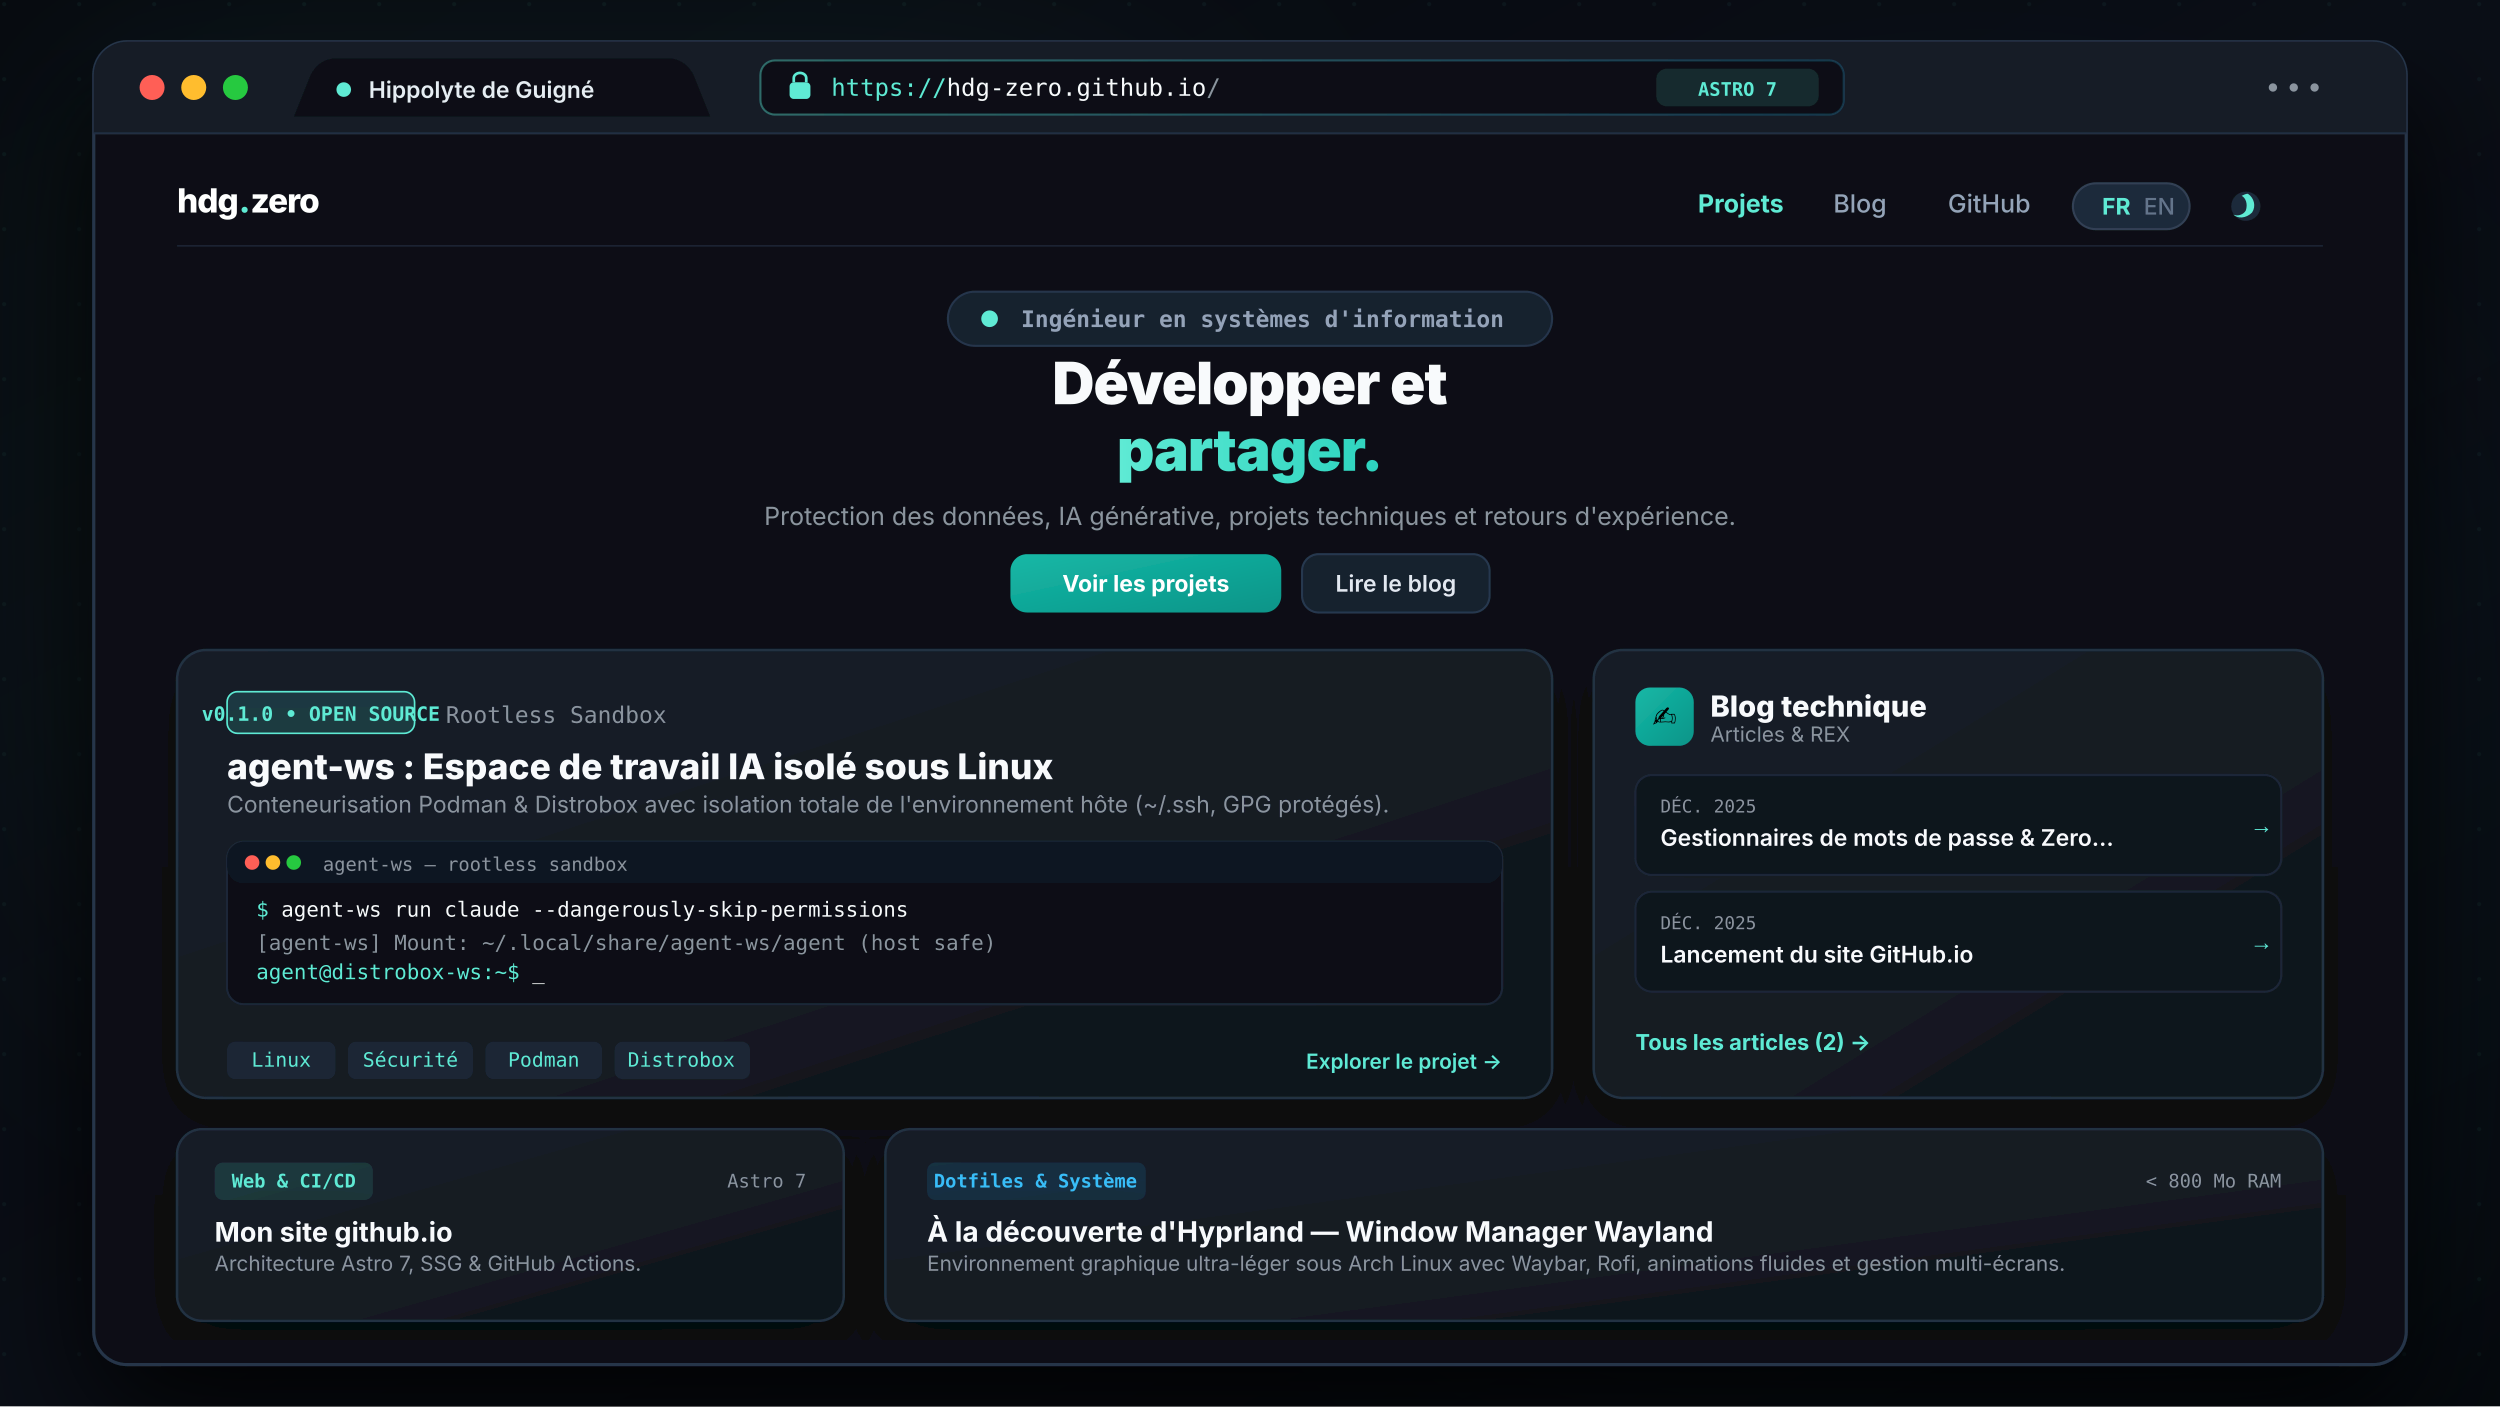
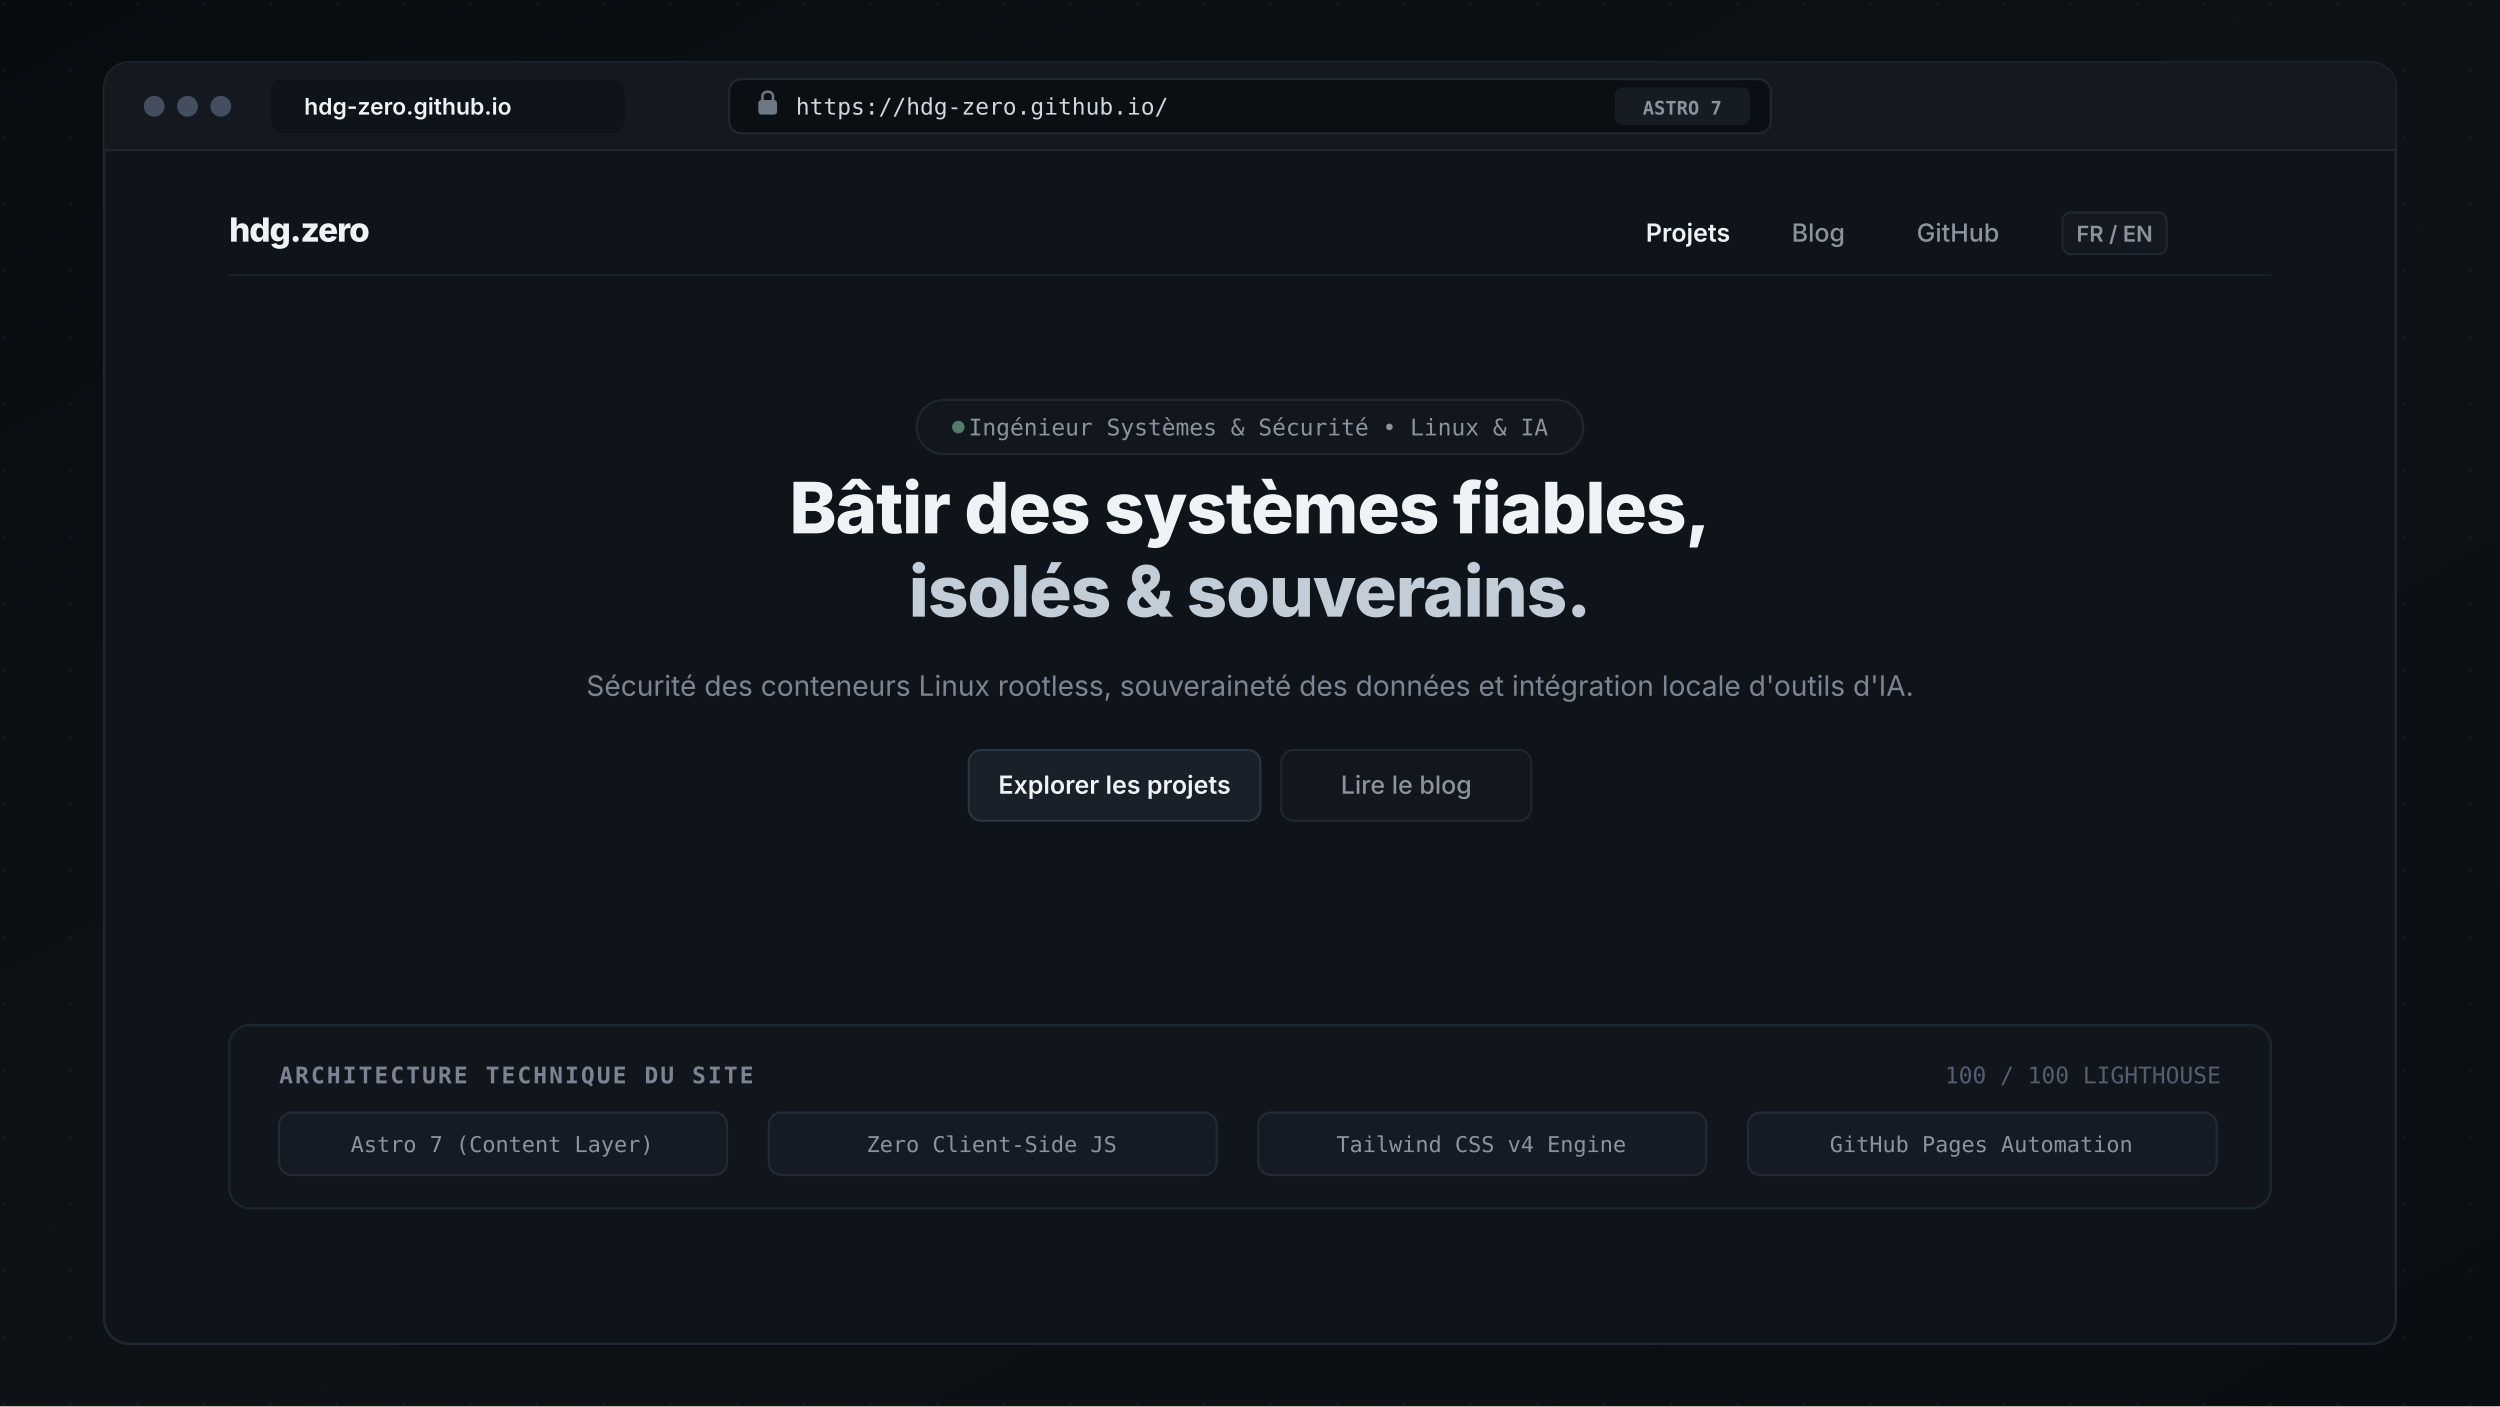
<svg xmlns="http://www.w3.org/2000/svg" viewBox="0 0 1200 675" width="1200" height="675">
  <defs>
-     <linearGradient id="canvas-bg" x1="0%" y1="0%" x2="100%" y2="100%">
-       <stop offset="0%" stop-color="#06090e" />
-       <stop offset="50%" stop-color="#0a0e16" />
-       <stop offset="100%" stop-color="#05080c" />
+     <linearGradient id="gh-bg" x1="0%" y1="0%" x2="100%" y2="100%">
+       <stop offset="0%" stop-color="#090c0f" />
+       <stop offset="50%" stop-color="#0e1217" />
+       <stop offset="100%" stop-color="#0a0d11" />
    </linearGradient>
-     <linearGradient id="window-bg" x1="0%" y1="0%" x2="0%" y2="100%">
-       <stop offset="0%" stop-color="#0d1117" />
-       <stop offset="100%" stop-color="#090d13" />
-     </linearGradient>
-     <linearGradient id="hero-gradient" x1="0%" y1="0%" x2="100%" y2="0%">
-       <stop offset="0%" stop-color="#5eead4" />
-       <stop offset="100%" stop-color="#2dd4bf" />
-     </linearGradient>
-     <linearGradient id="btn-primary" x1="0%" y1="0%" x2="100%" y2="100%">
-       <stop offset="0%" stop-color="#14b8a6" />
-       <stop offset="100%" stop-color="#0d9488" />
-     </linearGradient>
-     <linearGradient id="card-grad" x1="0%" y1="0%" x2="100%" y2="100%">
-       <stop offset="0%" stop-color="#161f2c" stop-opacity="0.85" />
-       <stop offset="100%" stop-color="#0f1622" stop-opacity="0.85" />
-     </linearGradient>
-     <linearGradient id="address-border" x1="0%" y1="0%" x2="100%" y2="0%">
-       <stop offset="0%" stop-color="#5eead4" stop-opacity="0.4" />
-       <stop offset="100%" stop-color="#38bdf8" stop-opacity="0.2" />
-     </linearGradient>
-     <filter id="browser-shadow" x="-5%" y="-5%" width="110%" height="115%">
-       <feDropShadow dx="0" dy="24" stdDeviation="30" flood-color="#000000" flood-opacity="0.9" />
-     </filter>
-     <filter id="card-shadow" x="-5%" y="-5%" width="110%" height="115%">
-       <feDropShadow dx="0" dy="8" stdDeviation="12" flood-color="#000000" flood-opacity="0.5" />
-     </filter>
-     <pattern id="site-grid" width="36" height="36" patternUnits="userSpaceOnUse">
-       <circle cx="2" cy="2" r="1" fill="#5eead4" fill-opacity="0.05" />
+     <pattern id="gh-grid" width="32" height="32" patternUnits="userSpaceOnUse">
+       <circle cx="2" cy="2" r="0.8" fill="#1f2835" fill-opacity="0.4" />
    </pattern>
  </defs>
-   <rect width="1200" height="675" fill="url(#canvas-bg)" />
-   <rect width="1200" height="675" fill="url(#site-grid)" />
-   <circle cx="250" cy="180" r="320" fill="#5eead4" opacity="0.07" filter="blur(70px)" />
-   <circle cx="950" cy="420" r="300" fill="#38bdf8" opacity="0.06" filter="blur(70px)" />
-   <g transform="translate(45, 20)" filter="url(#browser-shadow)">
-     <rect width="1110" height="635" rx="16" fill="url(#window-bg)" stroke="#26354a" stroke-width="1.5" />
-     <path d="M 0 16 C 0 7.163 7.163 0 16 0 L 1094 0 C 1102.837 0 1110 7.163 1110 16 L 1110 44 L 0 44 Z" fill="#141c28" />
-     <line x1="0" y1="44" x2="1110" y2="44" stroke="#222f42" stroke-width="1" />
-     <circle cx="28" cy="22" r="6" fill="#ff5f56" />
-     <circle cx="48" cy="22" r="6" fill="#ffbd2e" />
-     <circle cx="68" cy="22" r="6" fill="#27c93f" />
-     <g transform="translate(96, 8)">
-       <path d="M 0 28 L 8 8 C 10 4 14 0 20 0 L 180 0 C 186 0 190 4 192 8 L 200 28 Z" fill="#0d1117" />
-       <circle cx="24" cy="15" r="3.5" fill="#5eead4" />
-       <text x="36" y="19" font-family="'Inter', system-ui, sans-serif" font-size="11" font-weight="600" fill="#e6edf3">
-         Hippolyte de Guigné
+   <rect width="1200" height="675" fill="url(#gh-bg)" />
+   <rect width="1200" height="675" fill="url(#gh-grid)" />
+   <g transform="translate(50, 30)">
+     <rect width="1100" height="615" rx="12" fill="#0f141a" stroke="#1f2734" stroke-width="1.2" />
+     <path d="M 0 12 C 0 5.373 5.373 0 12 0 L 1088 0 C 1094.627 0 1100 5.373 1100 12 L 1100 42 L 0 42 Z" fill="#141920" />
+     <line x1="0" y1="42" x2="1100" y2="42" stroke="#1d2531" stroke-width="1" />
+     <circle cx="24" cy="21" r="5" fill="#434f5e" />
+     <circle cx="40" cy="21" r="5" fill="#434f5e" />
+     <circle cx="56" cy="21" r="5" fill="#434f5e" />
+     <g transform="translate(80, 8)">
+       <rect width="170" height="26" rx="6" fill="#0f141a" />
+       <text x="16" y="17" font-family="system-ui, -apple-system, sans-serif" font-size="11" font-weight="600" fill="#f0f3f6">
+         hdg-zero.github.io
      </text>
    </g>
-     <g transform="translate(320, 9)">
-       <rect width="520" height="26" rx="7" fill="#0b1017" stroke="url(#address-border)" stroke-width="1" />
+     <g transform="translate(300, 8)">
+       <rect width="500" height="26" rx="6" fill="#0b0e12" stroke="#1f2734" stroke-width="1" />
      <g transform="translate(14, 6)">
-         <rect x="0" y="4.5" width="10" height="8" rx="2" fill="#5eead4" />
-         <path d="M 2 4.5 V 2.5 C 2 1 3.5 0 5 0 C 6.5 0 8 1 8 2.5 V 4.5" fill="none" stroke="#5eead4" stroke-width="1.3" />
+         <rect x="0" y="4" width="9" height="7" rx="1.5" fill="#6e7885" />
+         <path d="M 2 4 V 2 C 2 0.9 3.1 0 4.5 0 C 5.9 0 7 0.9 7 2 V 4" fill="none" stroke="#6e7885" stroke-width="1.2" />
      </g>
-       <text x="34" y="17" font-family="'JetBrains Mono', monospace" font-size="11.5" fill="#f8fafc">
-         <tspan fill="#5eead4">https://</tspan>hdg-zero.github.io<tspan fill="#8b949e">/</tspan>
+       <text x="32" y="17" font-family="'JetBrains Mono', monospace" font-size="11" fill="#d0d7de">
+         https://hdg-zero.github.io/
      </text>
-       <g transform="translate(430, 4)">
-         <rect width="78" height="18" rx="5" fill="#5eead4" fill-opacity="0.12" />
-         <text x="39" y="13" font-family="'JetBrains Mono', monospace" font-size="9" font-weight="700" fill="#5eead4" text-anchor="middle">ASTRO 7</text>
+       <g transform="translate(425, 4)">
+         <rect width="65" height="18" rx="4" fill="#161c24" />
+         <text x="32.5" y="13" font-family="'JetBrains Mono', monospace" font-size="9" font-weight="600" fill="#8b949e" text-anchor="middle">ASTRO 7</text>
      </g>
    </g>
-     <g transform="translate(1040, 16)" fill="#8b949e">
-       <circle cx="6" cy="6" r="2" />
-       <circle cx="16" cy="6" r="2" />
-       <circle cx="26" cy="6" r="2" />
-     </g>
-     <g id="viewport-content" transform="translate(0, 44)">
-       <g id="mock-navbar" transform="translate(40, 14)">
-         <text x="0" y="24" font-family="'Inter', system-ui, sans-serif" font-size="16" font-weight="800" fill="#ffffff" letter-spacing="-0.5">
-           hdg<tspan fill="#5eead4">.</tspan>zero
+     <g transform="translate(0, 42)">
+       <g transform="translate(60, 24)">
+         <text x="0" y="20" font-family="system-ui, -apple-system, sans-serif" font-size="16" font-weight="800" fill="#f0f3f6" letter-spacing="-0.5">
+           hdg.zero
        </text>
-         <g transform="translate(730, 10)" font-family="'Inter', system-ui, sans-serif" font-size="12" font-weight="500">
-           <text x="0" y="14" fill="#5eead4" font-weight="700">Projets</text>
-           <text x="65" y="14" fill="#94a3b8">Blog</text>
-           <text x="120" y="14" fill="#94a3b8">GitHub</text>
-           <rect x="180" y="0" width="56" height="22" rx="11" fill="#1e293b" stroke="#334155" stroke-width="1" />
-           <text x="194" y="15" fill="#5eead4" font-size="11" font-weight="700">FR</text>
-           <text x="214" y="15" fill="#64748b" font-size="11">EN</text>
-           <g transform="translate(255, 3)">
-             <circle cx="8" cy="8" r="7" fill="#1e293b" />
-             <path d="M 6 3 C 8 4 9 7 8 10 C 7 12 4 13 2 12 C 4 14 8 14 11 11 C 13 8 12 4 9 2 C 8 2 7 2.5 6 3 Z" fill="#5eead4" />
-           </g>
+         <g transform="translate(680, 6)" font-family="system-ui, -apple-system, sans-serif" font-size="12" font-weight="500" fill="#8b949e">
+           <text x="0" y="14" fill="#f0f3f6" font-weight="600">Projets</text>
+           <text x="70" y="14">Blog</text>
+           <text x="130" y="14">GitHub</text>
+           <rect x="200" y="0" width="50" height="20" rx="4" fill="#141920" stroke="#1f2734" stroke-width="1" />
+           <text x="225" y="14" font-size="10.5" font-weight="600" fill="#8b949e" text-anchor="middle">FR / EN</text>
        </g>
-         <line x1="0" y1="40" x2="1030" y2="40" stroke="#1e293b" stroke-width="0.8" stroke-opacity="0.8" />
+         <line x1="0" y1="36" x2="980" y2="36" stroke="#18202a" stroke-width="1" />
      </g>
-       <g id="mock-hero" transform="translate(555, 76)" text-anchor="middle">
-         <rect x="-145" y="0" width="290" height="26" rx="13" fill="#16202e" stroke="#25354c" stroke-width="1" />
-         <circle cx="-125" cy="13" r="4" fill="#5eead4" />
-         <text x="6" y="17" font-family="'JetBrains Mono', monospace" font-size="11" font-weight="600" fill="#94a3b8">
-           Ingénieur en systèmes d'information
+       <g transform="translate(550, 120)" text-anchor="middle">
+         <rect x="-160" y="0" width="320" height="26" rx="13" fill="#12171e" stroke="#1f2734" stroke-width="1" />
+         <circle cx="-140" cy="13" r="3" fill="#527c67" />
+         <text x="4" y="17" font-family="'JetBrains Mono', monospace" font-size="11" font-weight="500" fill="#8b949e">
+           Ingénieur Systèmes &amp; Sécurité • Linux &amp; IA
        </text>
-         <text y="54" font-family="'Inter', system-ui, sans-serif" font-size="28" font-weight="900" fill="#f8fafc" letter-spacing="-0.5">
-           Développer et
+         <text y="64" font-family="system-ui, -apple-system, sans-serif" font-size="34" font-weight="800" fill="#f0f3f6" letter-spacing="-0.5">
+           Bâtir des systèmes fiables,
        </text>
-         <text y="86" font-family="'Inter', system-ui, sans-serif" font-size="28" font-weight="900" fill="url(#hero-gradient)" letter-spacing="-0.5">
-           partager.
+         <text y="104" font-family="system-ui, -apple-system, sans-serif" font-size="34" font-weight="800" fill="#c2cdd8" letter-spacing="-0.5">
+           isolés &amp; souverains.
        </text>
-         <text y="112" font-family="'Inter', system-ui, sans-serif" font-size="12" font-weight="400" fill="#8b949e">
-           Protection des données, IA générative, projets techniques et retours d'expérience.
+         <text y="142" font-family="system-ui, -apple-system, sans-serif" font-size="13.5" fill="#7a8594">
+           Sécurité des conteneurs Linux rootless, souveraineté des données et intégration locale d'outils d'IA.
        </text>
-         <g transform="translate(0, 126)">
-           <rect x="-115" y="0" width="130" height="28" rx="8" fill="url(#btn-primary)" />
-           <text x="-50" y="18" font-family="'Inter', system-ui, sans-serif" font-size="11" font-weight="700" fill="#ffffff">
-             Voir les projets
+         <g transform="translate(0, 168)">
+           <rect x="-135" y="0" width="140" height="34" rx="6" fill="#182029" stroke="#2a3545" stroke-width="1" />
+           <text x="-65" y="21" font-family="system-ui, -apple-system, sans-serif" font-size="12" font-weight="600" fill="#f0f3f6">
+             Explorer les projets
          </text>
-           <rect x="25" y="0" width="90" height="28" rx="8" fill="#16202e" stroke="#28394f" stroke-width="1" />
-           <text x="70" y="18" font-family="'Inter', system-ui, sans-serif" font-size="11" font-weight="600" fill="#e2e8f0">
+           <rect x="15" y="0" width="120" height="34" rx="6" fill="#12171e" stroke="#1f2734" stroke-width="1" />
+           <text x="75" y="21" font-family="system-ui, -apple-system, sans-serif" font-size="12" font-weight="500" fill="#8b949e">
            Lire le blog
          </text>
        </g>
      </g>
-       <g id="mock-bento" transform="translate(40, 248)">
-         <g transform="translate(0, 0)" filter="url(#card-shadow)">
-           <rect width="660" height="215" rx="14" fill="url(#card-grad)" stroke="#223042" stroke-width="1.2" />
-           <g transform="translate(24, 20)">
-             <rect width="90" height="20" rx="5" fill="#5eead4" fill-opacity="0.15" stroke="#5eead4" stroke-width="0.8" />
-             <text x="45" y="14" font-family="'JetBrains Mono', monospace" font-size="9.5" font-weight="700" fill="#5eead4" text-anchor="middle">v0.1.0 • OPEN SOURCE</text>
-             <text x="105" y="15" font-family="'JetBrains Mono', monospace" font-size="11" fill="#8b949e">Rootless Sandbox</text>
-             <text y="42" font-family="'Inter', system-ui, sans-serif" font-size="17" font-weight="800" fill="#f8fafc">
-               agent-ws : Espace de travail IA isolé sous Linux
-             </text>
-             <text y="58" font-family="'Inter', system-ui, sans-serif" font-size="11" fill="#8b949e">
-               Conteneurisation Podman &amp; Distrobox avec isolation totale de l'environnement hôte (~/.ssh, GPG protégés).
-             </text>
-             <g transform="translate(0, 72)">
-               <rect width="612" height="78" rx="8" fill="#080c12" stroke="#1c2838" stroke-width="1" />
-               <rect width="612" height="20" rx="8" fill="#101824" />
-               <circle cx="12" cy="10" r="3.5" fill="#ff5f56" />
-               <circle cx="22" cy="10" r="3.5" fill="#ffbd2e" />
-               <circle cx="32" cy="10" r="3.5" fill="#27c93f" />
-               <text x="46" y="14" font-family="'JetBrains Mono', monospace" font-size="9" fill="#8b949e">agent-ws — rootless sandbox</text>
-               <g transform="translate(14, 36)" font-family="'JetBrains Mono', monospace" font-size="10">
-                 <text fill="#5eead4">$</text>
-                 <text x="12" fill="#f8fafc">agent-ws run claude --dangerously-skip-permissions</text>
-                 <text y="16" fill="#8b949e">[agent-ws] Mount: ~/.local/share/agent-ws/agent (host safe)</text>
-                 <text y="30" fill="#5eead4">agent@distrobox-ws:~$ <tspan fill="#ffffff">_</tspan>
-                 </text>
-               </g>
-             </g>
-             <g transform="translate(0, 168)" font-family="'JetBrains Mono', monospace" font-size="9.5">
-               <rect width="52" height="18" rx="4" fill="#1b2636" />
-               <text x="26" y="12" fill="#5eead4" text-anchor="middle">Linux</text>
-               <rect x="58" width="60" height="18" rx="4" fill="#1b2636" />
-               <text x="88" y="12" fill="#5eead4" text-anchor="middle">Sécurité</text>
-               <rect x="124" width="56" height="18" rx="4" fill="#1b2636" />
-               <text x="152" y="12" fill="#5eead4" text-anchor="middle">Podman</text>
-               <rect x="186" width="65" height="18" rx="4" fill="#1b2636" />
-               <text x="218" y="12" fill="#5eead4" text-anchor="middle">Distrobox</text>
-               <text x="612" y="13" font-family="'Inter', system-ui, sans-serif" font-size="10" font-weight="600" fill="#5eead4" text-anchor="end">Explorer le projet →</text>
-             </g>
+       <g transform="translate(60, 420)">
+         <rect width="980" height="88" rx="10" fill="#11161d" stroke="#1d2633" stroke-width="1" />
+         <text x="24" y="28" font-family="'JetBrains Mono', monospace" font-size="11" font-weight="700" fill="#7a8594" letter-spacing="1">
+           ARCHITECTURE TECHNIQUE DU SITE
+         </text>
+         <text x="956" y="28" font-family="'JetBrains Mono', monospace" font-size="11" fill="#525f70" text-anchor="end">
+           100 / 100 LIGHTHOUSE
+         </text>
+         <g transform="translate(24, 42)">
+           <g transform="translate(0, 0)">
+             <rect width="215" height="30" rx="6" fill="#151b24" stroke="#222b38" stroke-width="1" />
+             <text x="107" y="19" font-family="'JetBrains Mono', monospace" font-size="10.5" fill="#8b949e" text-anchor="middle">Astro 7 (Content Layer)</text>
          </g>
-         </g>
-         <g transform="translate(680, 0)" filter="url(#card-shadow)">
-           <rect width="350" height="215" rx="14" fill="url(#card-grad)" stroke="#223042" stroke-width="1.2" />
-           <g transform="translate(20, 18)">
-             <g transform="translate(0, 0)">
-               <rect width="28" height="28" rx="7" fill="url(#btn-primary)" />
-               <text x="14" y="19" font-size="14" text-anchor="middle">✍️</text>
-               <text x="36" y="14" font-family="'Inter', system-ui, sans-serif" font-size="14" font-weight="800" fill="#f8fafc">Blog technique</text>
-               <text x="36" y="26" font-family="'Inter', system-ui, sans-serif" font-size="10" fill="#8b949e">Articles &amp; REX</text>
-             </g>
-             <g transform="translate(0, 42)">
-               <rect width="310" height="48" rx="8" fill="#0d141e" stroke="#1d2838" stroke-width="1" />
-               <text x="12" y="18" font-family="'JetBrains Mono', monospace" font-size="8.5" fill="#8b949e">DÉC. 2025</text>
-               <text x="12" y="34" font-family="'Inter', system-ui, sans-serif" font-size="11" font-weight="600" fill="#f8fafc">
-                 Gestionnaires de mots de passe &amp; Zero...
-               </text>
-               <text x="295" y="28" font-size="11" fill="#5eead4">→</text>
-             </g>
-             <g transform="translate(0, 98)">
-               <rect width="310" height="48" rx="8" fill="#0d141e" stroke="#1d2838" stroke-width="1" />
-               <text x="12" y="18" font-family="'JetBrains Mono', monospace" font-size="8.5" fill="#8b949e">DÉC. 2025</text>
-               <text x="12" y="34" font-family="'Inter', system-ui, sans-serif" font-size="11" font-weight="600" fill="#f8fafc">
-                 Lancement du site GitHub.io
-               </text>
-               <text x="295" y="28" font-size="11" fill="#5eead4">→</text>
-             </g>
-             <text x="0" y="174" font-family="'Inter', system-ui, sans-serif" font-size="10.5" font-weight="700" fill="#5eead4">
-               Tous les articles (2) →
-             </text>
+           <g transform="translate(235, 0)">
+             <rect width="215" height="30" rx="6" fill="#151b24" stroke="#222b38" stroke-width="1" />
+             <text x="107" y="19" font-family="'JetBrains Mono', monospace" font-size="10.5" fill="#8b949e" text-anchor="middle">Zero Client-Side JS</text>
          </g>
-         </g>
-         <g transform="translate(0, 230)" filter="url(#card-shadow)">
-           <rect width="320" height="92" rx="12" fill="url(#card-grad)" stroke="#223042" stroke-width="1.2" />
-           <g transform="translate(18, 16)">
-             <rect width="76" height="18" rx="4" fill="#5eead4" fill-opacity="0.12" />
-             <text x="38" y="12" font-family="'JetBrains Mono', monospace" font-size="9" font-weight="700" fill="#5eead4" text-anchor="middle">Web &amp; CI/CD</text>
-             <text x="284" y="12" font-family="'JetBrains Mono', monospace" font-size="9" fill="#8b949e" text-anchor="end">Astro 7</text>
-             <text y="38" font-family="'Inter', system-ui, sans-serif" font-size="13" font-weight="700" fill="#f8fafc">
-               Mon site github.io
-             </text>
-             <text y="52" font-family="'Inter', system-ui, sans-serif" font-size="10" fill="#8b949e">
-               Architecture Astro 7, SSG &amp; GitHub Actions.
-             </text>
+           <g transform="translate(470, 0)">
+             <rect width="215" height="30" rx="6" fill="#151b24" stroke="#222b38" stroke-width="1" />
+             <text x="107" y="19" font-family="'JetBrains Mono', monospace" font-size="10.5" fill="#8b949e" text-anchor="middle">Tailwind CSS v4 Engine</text>
          </g>
-         </g>
-         <g transform="translate(340, 230)" filter="url(#card-shadow)">
-           <rect width="690" height="92" rx="12" fill="url(#card-grad)" stroke="#223042" stroke-width="1.2" />
-           <g transform="translate(20, 16)">
-             <rect width="105" height="18" rx="4" fill="#38bdf8" fill-opacity="0.12" />
-             <text x="52" y="12" font-family="'JetBrains Mono', monospace" font-size="9" font-weight="700" fill="#38bdf8" text-anchor="middle">Dotfiles &amp; Système</text>
-             <text x="650" y="12" font-family="'JetBrains Mono', monospace" font-size="9" fill="#8b949e" text-anchor="end">&lt; 800 Mo RAM</text>
-             <text y="38" font-family="'Inter', system-ui, sans-serif" font-size="13.5" font-weight="700" fill="#f8fafc">
-               À la découverte d'Hyprland — Window Manager Wayland
-             </text>
-             <text y="52" font-family="'Inter', system-ui, sans-serif" font-size="10" fill="#8b949e">
-               Environnement graphique ultra-léger sous Arch Linux avec Waybar, Rofi, animations fluides et gestion multi-écrans.
-             </text>
+           <g transform="translate(705, 0)">
+             <rect width="225" height="30" rx="6" fill="#151b24" stroke="#222b38" stroke-width="1" />
+             <text x="112" y="19" font-family="'JetBrains Mono', monospace" font-size="10.5" fill="#8b949e" text-anchor="middle">GitHub Pages Automation</text>
          </g>
        </g>
      </g>
    </g>
  </g>
</svg>
